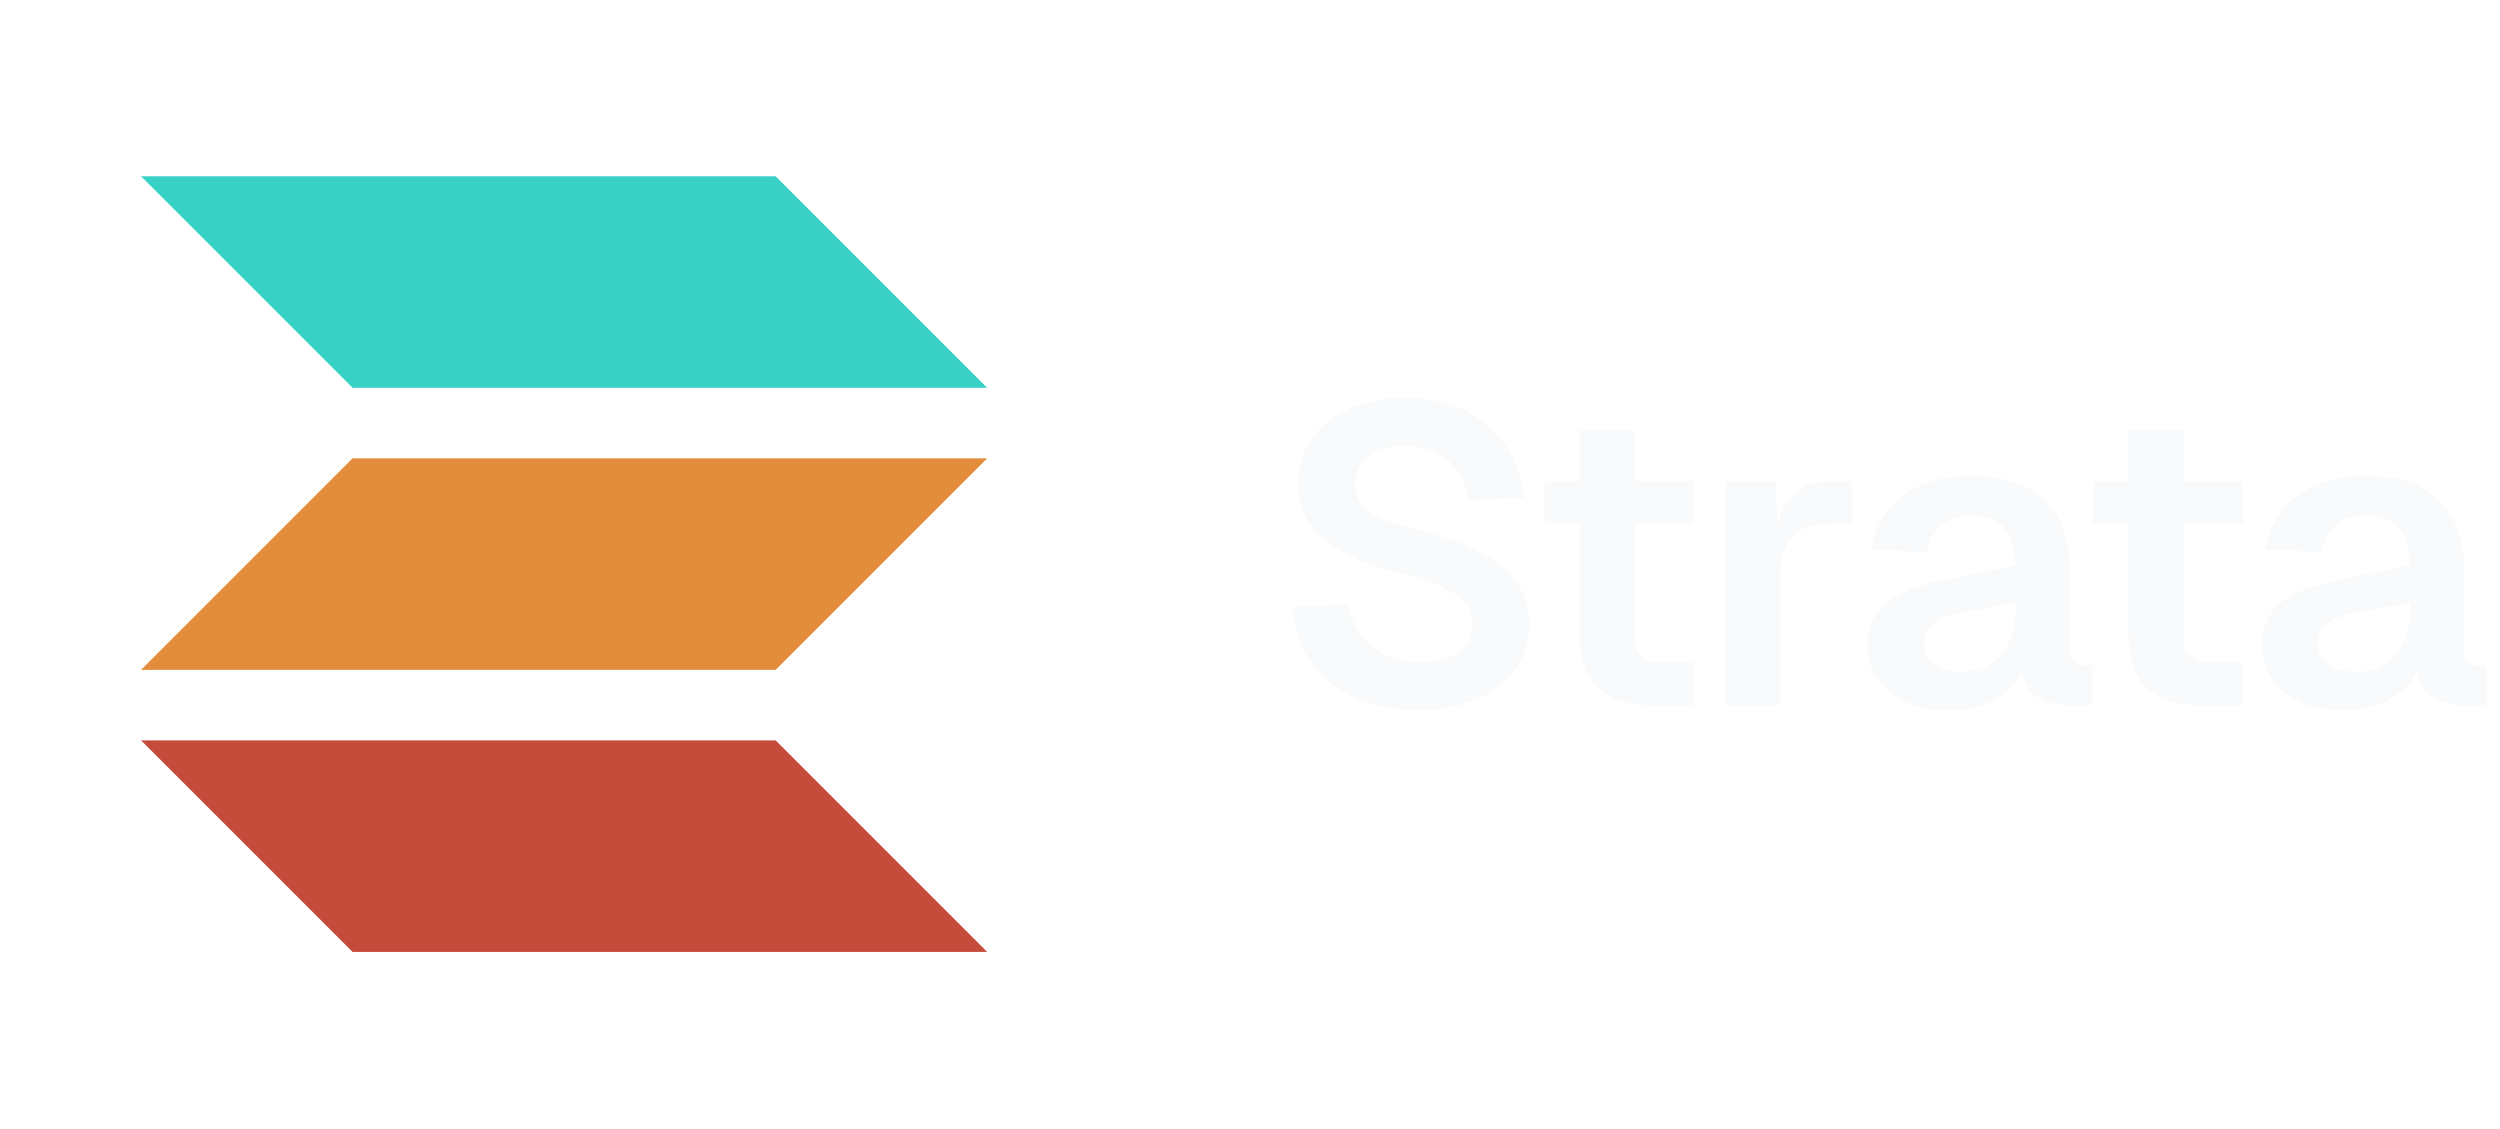
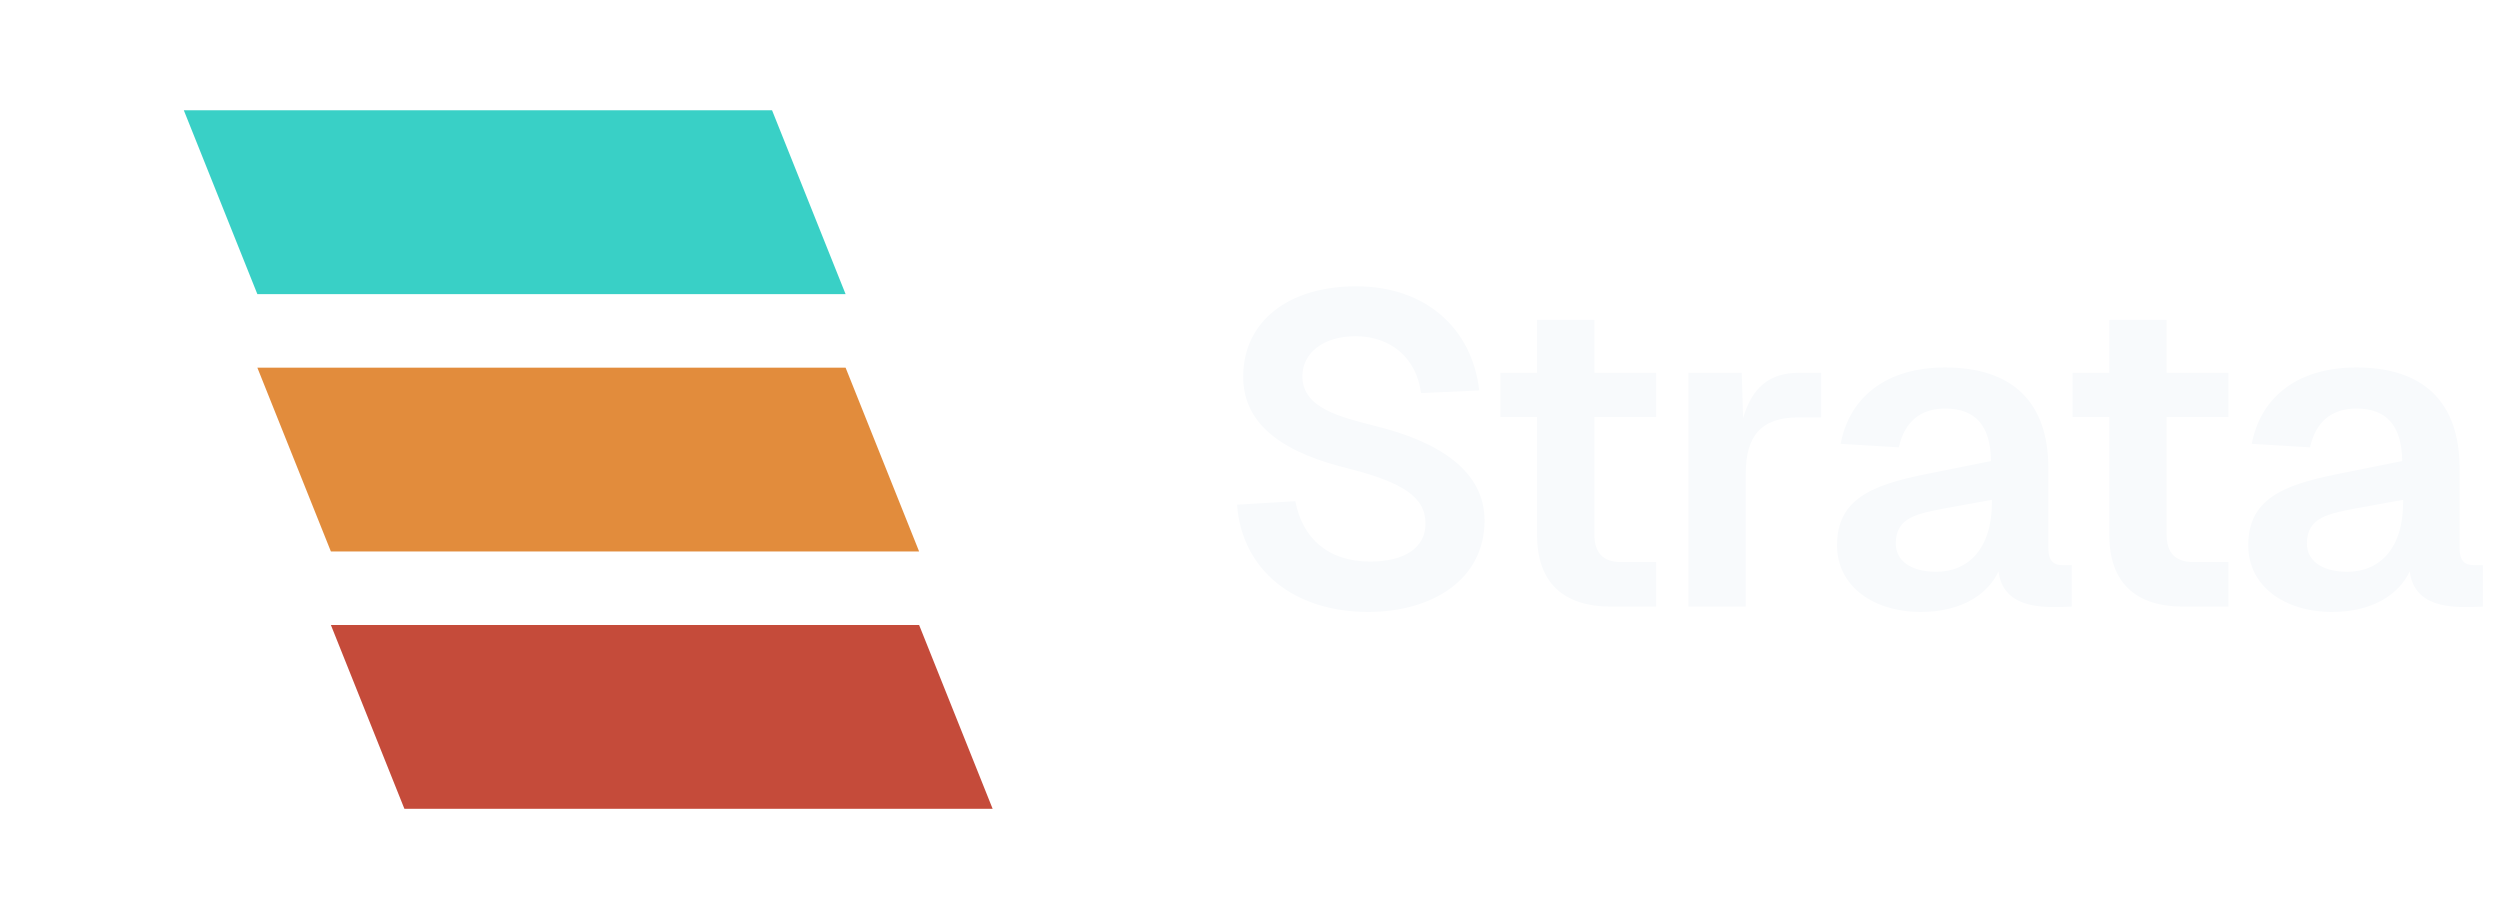
- <svg xmlns="http://www.w3.org/2000/svg" viewBox="0 0 283.632 128">
-   <path d="M 16 20 H 88 L 112 44 H 40 Z" fill="#39D0C6" />
-   <path d="M 40 52 H 112 L 88 76 H 16 Z" fill="#E28C3C" />
-   <path d="M 16 84 H 88 L 112 108 H 40 Z" fill="#C54B3A" />
-   <g transform="translate(144, 80)">
-     <path d="M8.93-11.47L2.59-11.09C3.12-3.98 8.78 0.58 16.85 0.58C23.81 0.58 29.52-2.93 29.52-9.36C29.52-14.74 24.62-17.95 17.52-19.68C13.78-20.64 9.79-21.60 9.70-24.96C9.65-27.65 12.05-29.42 15.46-29.42C19.39-29.42 22.13-26.98 22.61-23.23L28.94-23.52C28.18-30.24 23.14-34.85 15.55-34.85C8.21-34.85 3.26-31.06 3.26-25.01C3.26-19.49 8.11-16.61 14.88-14.98C20.64-13.49 23.09-11.90 23.09-9.07C23.14-6.34 20.69-4.90 17.09-4.90C12.43-4.90 9.70-7.49 8.93-11.47M35.23-31.20L35.23-25.44L31.25-25.44L31.25-20.64L35.23-20.64L35.23-7.82C35.23-2.64 38.06 0 43.30 0L48.19 0L48.19-4.85L44.35-4.85C42.43-4.85 41.47-5.86 41.47-7.82L41.47-20.64L48.19-20.64L48.19-25.44L41.47-25.44L41.47-31.20M51.70-25.44L51.70 0L57.94 0L57.94-14.50C57.94-18.58 59.62-20.59 63.70-20.59L66.14-20.59L66.14-25.44L63.74-25.44C60.48-25.44 58.61-23.81 57.65-20.50L57.50-25.44M68.26-17.71L74.59-17.33C75.22-20.11 76.94-21.55 79.63-21.55C82.94-21.55 84.58-19.68 84.62-15.84L77.47-14.40C71.52-13.20 67.87-11.62 67.87-6.67C67.87-2.16 71.90 0.58 76.99 0.58C81.41 0.58 84.29-1.34 85.44-3.84C85.92 0.10 90 0.05 91.97 0.05L93.41 0L93.41-4.51L92.45-4.51C91.49-4.51 90.86-4.90 90.86-6.38L90.86-15.07C90.86-22.22 86.98-26.02 79.63-26.02C73.39-26.02 69.26-22.94 68.26-17.71M74.26-6.86C74.26-9.79 76.70-10.13 79.92-10.75L84.72-11.62L84.72-11.33C84.72-6.29 82.13-3.79 78.67-3.79C75.70-3.79 74.26-5.14 74.26-6.86M97.49-31.20L97.49-25.44L93.50-25.44L93.50-20.64L97.49-20.64L97.49-7.82C97.49-2.64 100.32 0 105.55 0L110.45 0L110.45-4.85L106.61-4.85C104.69-4.85 103.73-5.86 103.73-7.82L103.73-20.64L110.45-20.64L110.45-25.44L103.73-25.44L103.73-31.20M112.99-17.71L119.33-17.33C119.95-20.11 121.68-21.55 124.37-21.55C127.68-21.55 129.31-19.68 129.36-15.84L122.21-14.40C116.26-13.20 112.61-11.62 112.61-6.67C112.61-2.16 116.64 0.58 121.73 0.58C126.14 0.58 129.02-1.34 130.18-3.84C130.66 0.10 134.74 0.05 136.70 0.05L138.14 0L138.14-4.51L137.18-4.51C136.22-4.51 135.60-4.90 135.60-6.38L135.60-15.07C135.60-22.22 131.71-26.02 124.37-26.02C118.13-26.02 114-22.94 112.99-17.71M118.99-6.86C118.99-9.79 121.44-10.13 124.66-10.75L129.46-11.62L129.46-11.33C129.46-6.29 126.86-3.79 123.41-3.79C120.43-3.79 118.99-5.14 118.99-6.86" fill="#F8FAFC" />
+ <svg xmlns="http://www.w3.org/2000/svg" viewBox="0 14 272 100">
+   <path d="M20,26 H84 L92,46 H28 Z" fill="#39D0C6" />
+   <path d="M28,54 H92 L100,74 H36 Z" fill="#E28C3C" />
+   <path d="M36,82 H100 L108,102 H44 Z" fill="#C54B3A" />
+   <g transform="translate(132,80)" fill="#F8FAFC">
+     <path d="M8.93-11.47L2.59-11.09C3.12-3.98 8.78 0.58 16.85 0.58C23.81 0.58 29.52-2.93 29.52-9.36C29.52-14.74 24.62-17.95 17.52-19.68C13.78-20.64 9.79-21.60 9.70-24.96C9.65-27.65 12.05-29.42 15.46-29.42C19.39-29.42 22.13-26.98 22.61-23.23L28.94-23.52C28.18-30.24 23.14-34.85 15.55-34.85C8.21-34.85 3.26-31.06 3.26-25.01C3.26-19.49 8.11-16.61 14.88-14.98C20.64-13.49 23.09-11.90 23.09-9.07C23.14-6.34 20.69-4.90 17.09-4.90C12.43-4.90 9.70-7.49 8.93-11.47M35.23-31.20L35.23-25.44L31.25-25.44L31.25-20.64L35.23-20.64L35.23-7.82C35.23-2.64 38.06 0 43.30 0L48.19 0L48.19-4.85L44.35-4.85C42.43-4.85 41.47-5.86 41.47-7.82L41.47-20.64L48.19-20.64L48.19-25.44L41.47-25.44L41.47-31.20M51.70-25.44L51.70 0L57.94 0L57.94-14.50C57.94-18.58 59.62-20.59 63.70-20.59L66.14-20.59L66.14-25.44L63.74-25.44C60.48-25.44 58.61-23.81 57.65-20.50L57.50-25.44M68.26-17.71L74.59-17.33C75.22-20.11 76.94-21.55 79.63-21.55C82.94-21.55 84.58-19.68 84.62-15.84L77.47-14.40C71.52-13.20 67.87-11.62 67.87-6.67C67.87-2.16 71.90 0.58 76.99 0.58C81.41 0.58 84.29-1.34 85.44-3.84C85.92 0.10 90 0.05 91.97 0.05L93.41 0L93.41-4.51L92.45-4.51C91.49-4.51 90.86-4.90 90.86-6.38L90.86-15.07C90.86-22.22 86.98-26.02 79.63-26.02C73.39-26.02 69.26-22.94 68.26-17.71M74.26-6.86C74.26-9.79 76.70-10.13 79.92-10.75L84.72-11.62L84.72-11.33C84.72-6.29 82.13-3.79 78.67-3.79C75.70-3.79 74.26-5.14 74.26-6.86M97.49-31.20L97.49-25.44L93.50-25.44L93.50-20.64L97.49-20.64L97.49-7.82C97.49-2.64 100.32 0 105.55 0L110.45 0L110.45-4.85L106.61-4.85C104.69-4.85 103.73-5.86 103.73-7.82L103.73-20.64L110.45-20.64L110.45-25.44L103.73-25.44L103.73-31.20M112.99-17.71L119.33-17.33C119.95-20.11 121.68-21.55 124.37-21.55C127.68-21.55 129.31-19.68 129.36-15.84L122.21-14.40C116.26-13.20 112.61-11.62 112.61-6.67C112.61-2.16 116.64 0.58 121.73 0.58C126.14 0.58 129.02-1.34 130.18-3.84C130.66 0.10 134.74 0.05 136.70 0.05L138.14 0L138.14-4.51L137.18-4.51C136.22-4.51 135.60-4.90 135.60-6.38L135.60-15.07C135.60-22.22 131.71-26.02 124.37-26.02C118.13-26.02 114-22.94 112.99-17.71M118.99-6.86C118.99-9.79 121.44-10.13 124.66-10.75L129.46-11.62L129.46-11.33C129.46-6.29 126.86-3.79 123.41-3.79C120.43-3.79 118.99-5.14 118.99-6.86" />
  </g>
</svg>
